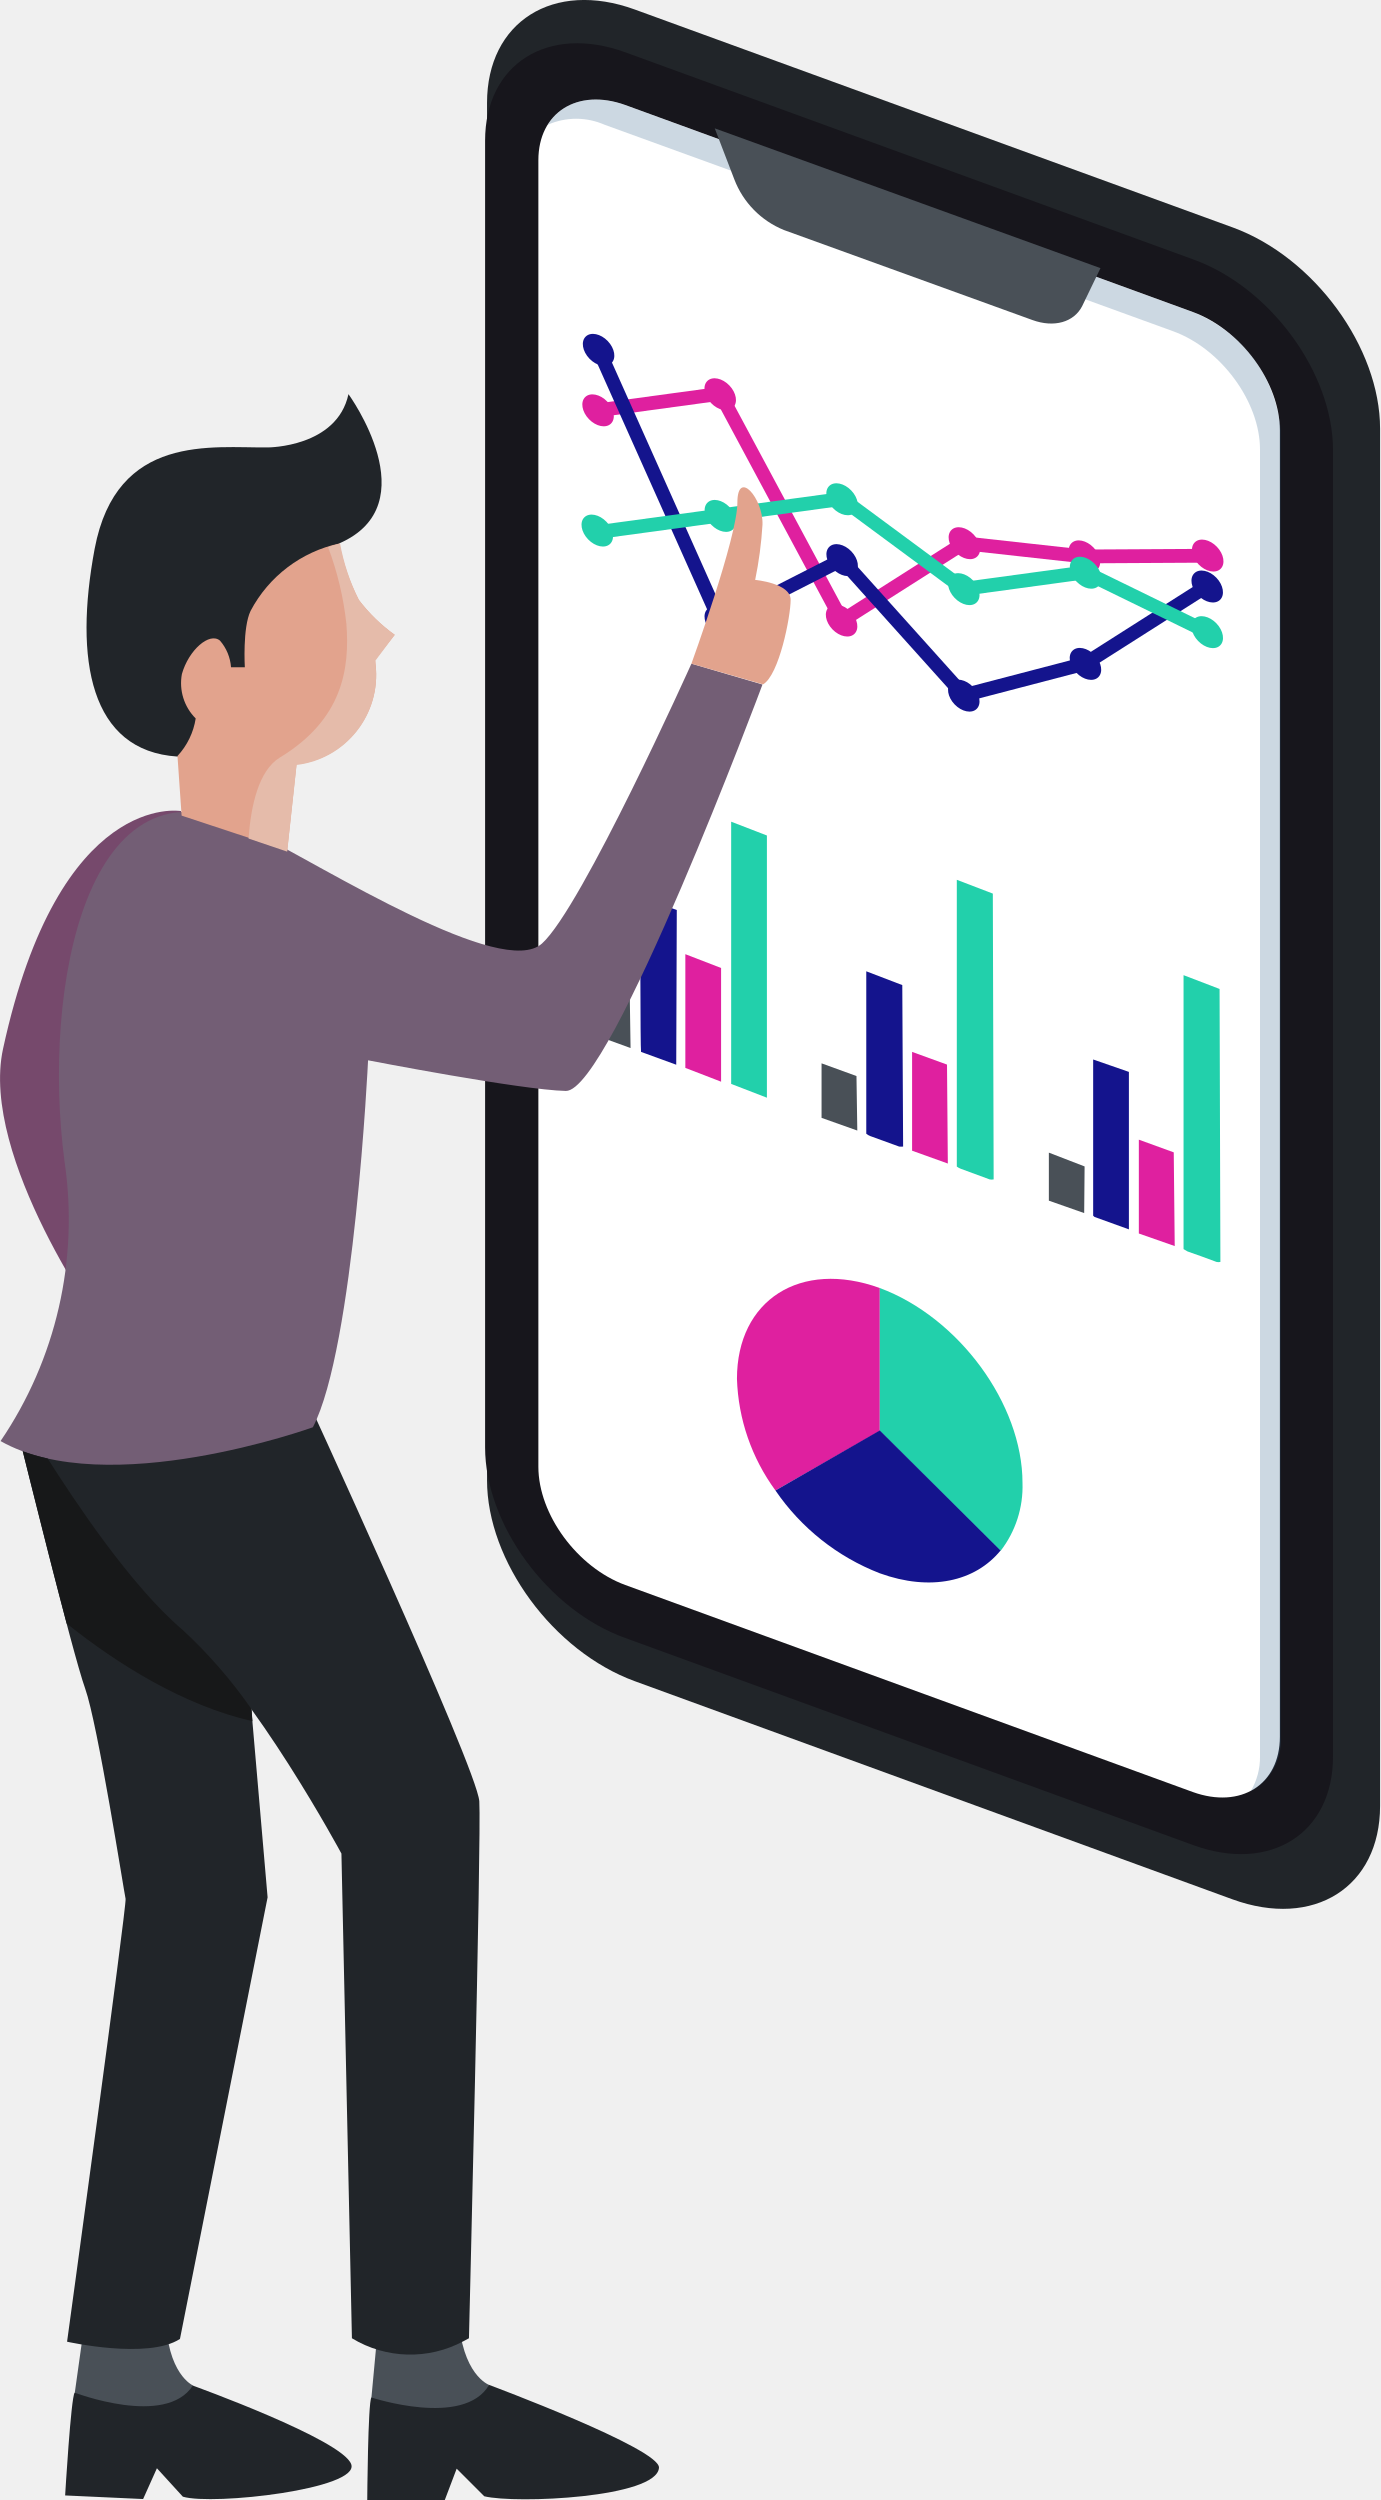
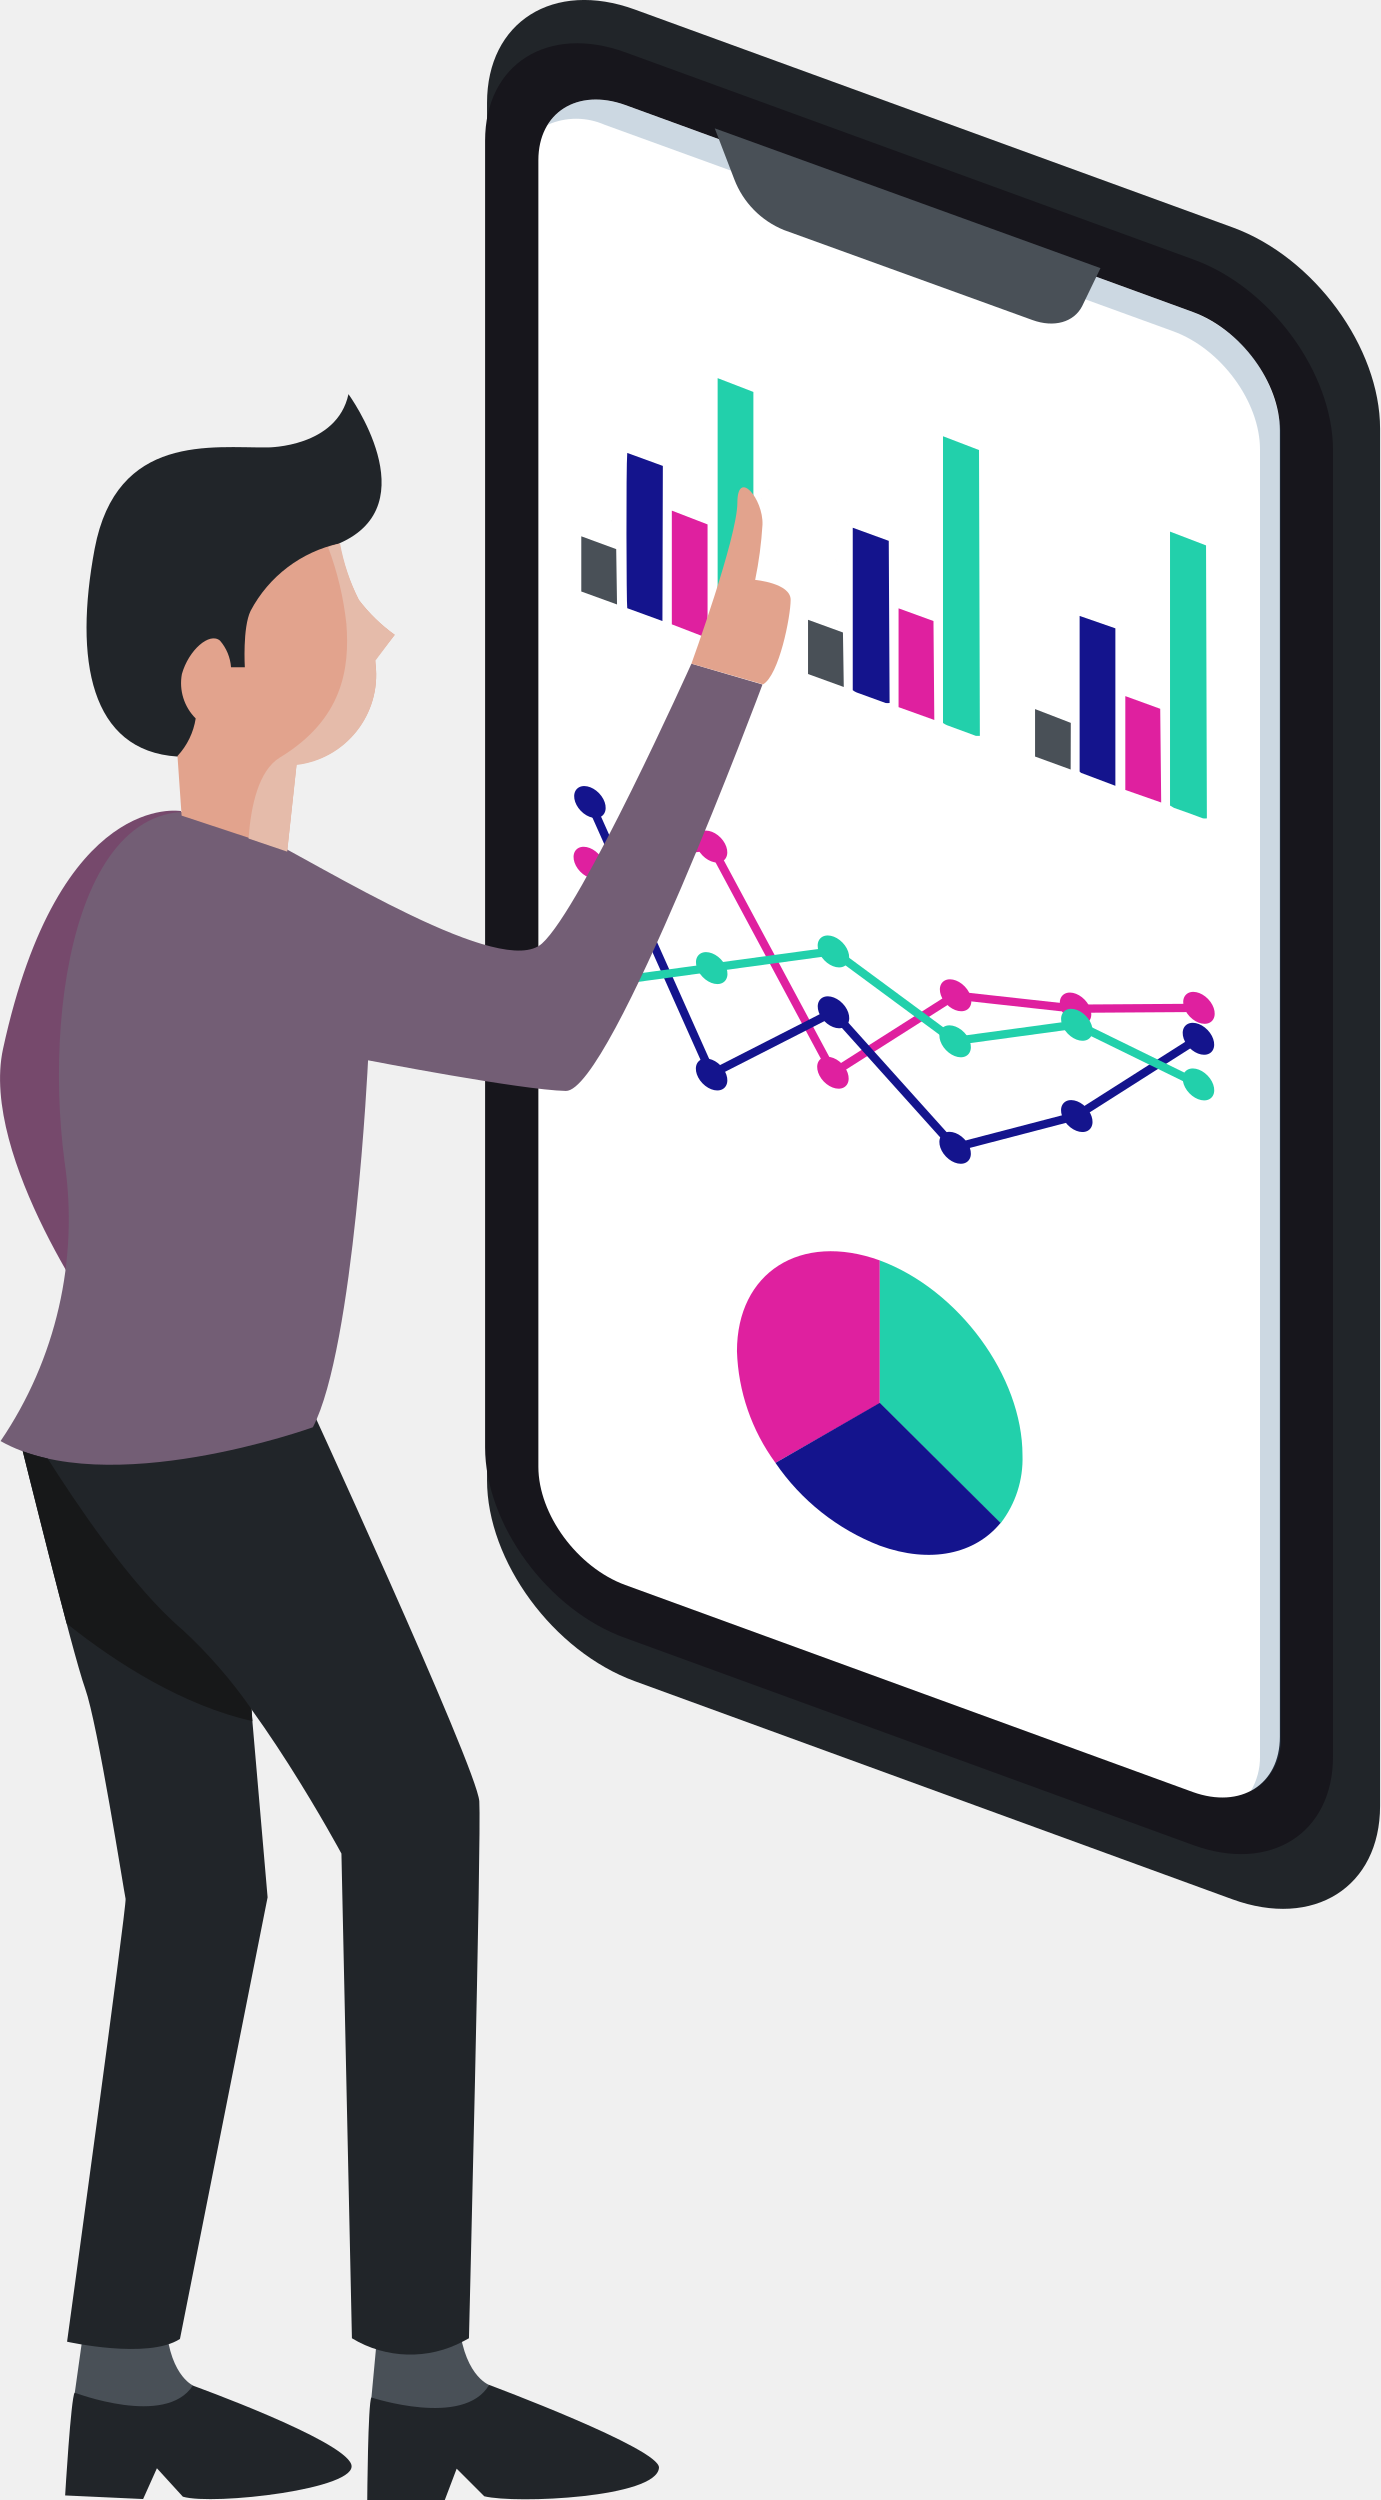
<svg xmlns="http://www.w3.org/2000/svg" id="Layer_1" data-name="Layer 1" viewBox="0 0 100 181.15">
  <defs>
-     <style>.cls-1{fill:#212529;}.cls-2{fill:#17161c;}.cls-3{fill:#fff;}.cls-4{fill:#fdfdfc;}.cls-5{fill:#fafafa;}.cls-6{fill:#fcfcfc;}.cls-7{fill:#f7f7f7;}.cls-8{fill:#df817a;}.cls-9{fill:#34648c;opacity:0.25;isolation:isolate;}.cls-10{fill:#495057;}.cls-11{fill:#76496c;}.cls-12{fill:#df209f;}.cls-13,.cls-16,.cls-17,.cls-22{fill:none;}.cls-13{stroke:#df209f;}.cls-13,.cls-16,.cls-17{stroke-miterlimit:10;}.cls-14{fill:#22d0ab;}.cls-15{fill:#14148d;}.cls-16{stroke:#14148d;}.cls-17{stroke:#22d0ab;}.cls-18{fill:#735e75;}.cls-19{fill:#e2a38d;}.cls-20{fill:#e5bbaa;}.cls-21{fill:#171819;}</style>
+     <style>.cls-1{fill:#212529;}.cls-2{fill:#17161c;}.cls-3{fill:#fff;}.cls-4{fill:#fdfdfc;}.cls-5{fill:#fafafa;}.cls-6{fill:#fcfcfc;}.cls-7{fill:#f7f7f7;}.cls-8{fill:#df817a;}.cls-9{fill:#34648c;opacity:0.25;isolation:isolate;}.cls-10{fill:#495057;}.cls-11{fill:#76496c;}.cls-12{fill:#df209f;}.cls-13,.cls-16,.cls-17,.cls-22{fill:none;}.cls-13{stroke:#df209f;}.cls-13,.cls-16,.cls-17{stroke-miterlimit:10;stroke-width:0.6px;}.cls-14{fill:#22d0ab;}.cls-15{fill:#14148d;}.cls-16{stroke:#14148d;}.cls-17{stroke:#22d0ab;}.cls-18{fill:#735e75;}.cls-19{fill:#e2a38d;}.cls-20{fill:#e5bbaa;}.cls-21{fill:#171819;}</style>
  </defs>
  <path class="cls-1" d="M46,121.82c-5.9-2.15-10.71-8.69-10.71-14.57V7.46C35.29,1.57,40.1-1.46,46,.69l43.35,15.8C95.23,18.65,100,25.18,100,31.06v99.8c0,5.88-4.8,8.92-10.71,6.76Z" transform="translate(0 0)" />
  <path class="cls-2" d="M45.31,118.69c-5.6-2-10.16-8.24-10.16-13.82V10.2c0-5.58,4.56-8.45,10.16-6.41l41.13,15c5.6,2,10.15,8.24,10.15,13.82v94.67c0,5.58-4.55,8.46-10.15,6.41Z" transform="translate(0 0)" />
  <path class="cls-3" d="M45.31,114.85c-3.47-1.27-6.3-5.11-6.3-8.57V11.61c0-3.46,2.83-5.25,6.3-4l41.13,15c3.47,1.27,6.3,5.11,6.3,8.57v94.67c0,3.46-2.83,5.25-6.31,4Z" transform="translate(0 0)" />
  <path class="cls-4" d="M55.72,35.42s.07,0,0,.24C55.7,35.62,55.6,35.61,55.72,35.42Z" transform="translate(0 0)" />
  <path class="cls-5" d="M60.54,40.47c.1.07,0,.14.05.21S60.56,40.54,60.54,40.47Z" transform="translate(0 0)" />
  <path class="cls-6" d="M60.64,40.83c.1.07,0,.14,0,.21S60.66,40.9,60.64,40.83Z" transform="translate(0 0)" />
  <path class="cls-5" d="M44.34,37.68s0,.13-.05.11S44.27,37.66,44.34,37.68Z" transform="translate(0 0)" />
  <path class="cls-7" d="M55.18,36.19v-.11S55.25,36.21,55.18,36.19Z" transform="translate(0 0)" />
  <path class="cls-5" d="M60.59,40.68v0Z" transform="translate(0 0)" />
  <path class="cls-6" d="M45.09,36.85Z" transform="translate(0 0)" />
  <path class="cls-4" d="M47.42,37.77c.08,0,0,.09,0,.14A.47.47,0,0,0,47.42,37.77Z" transform="translate(0 0)" />
  <path class="cls-8" d="M47,36.57v0Z" transform="translate(0 0)" />
  <path class="cls-8" d="M47,37v0Z" transform="translate(0 0)" />
  <path class="cls-9" d="M86.44,22.62l-41.13-15c-2.46-.9-4.59-.26-5.62,1.42a5.1,5.1,0,0,1,4.12,0L85,24c3.47,1.26,6.3,5.11,6.3,8.57v94.67a4.8,4.8,0,0,1-.68,2.56,4.15,4.15,0,0,0,2.18-3.94V31.19A10.14,10.14,0,0,0,86.44,22.62Z" transform="translate(0 0)" />
  <path class="cls-10" d="M35.44,172.81s-2-.71-2.22-5.05H27.47l-.56,6,4.29,3.58,3.8-1.91Z" transform="translate(0 0)" />
  <path class="cls-1" d="M26.91,173.72s6.71,2.22,8.53-.91c0,0,12.4,4.62,12.31,6-.14,2.18-10.39,2.63-12.66,2.07l-2-2-.86,2.27H26.61S26.66,174.07,26.91,173.72Z" transform="translate(0 0)" />
  <path class="cls-10" d="M14,172.86s-1.93-.8-2-5.15l-5.75-.26-.83,5.92,4.12,3.78,3.82-1.69Z" transform="translate(0 0)" />
  <path class="cls-1" d="M5.41,173.37s6.6,2.53,8.56-.51c0,0,10.85,3.91,11.48,5.7s-10,3-12.2,2.35l-1.88-2.06-1,2.23-5.65-.26S5.14,173.71,5.41,173.37Z" transform="translate(0 0)" />
  <path class="cls-1" d="M1.53,104.68s3.73,15.14,4.64,17.67S9,137.18,9.1,137.59s-4.24,32.09-4.24,32.09,5.85,1.31,8.18-.2l6.35-32L16.67,106Z" transform="translate(0 0)" />
  <path class="cls-1" d="M2.34,103.88s5.75,9.84,10.9,14.23,11.5,16.2,11.5,16.2l.76,35.12h0a8.14,8.14,0,0,0,8.09.21l.39-.21s.91-36.49.75-38.91-13-30.28-13-30.28Z" transform="translate(0 0)" />
  <path class="cls-1" d="M24.59,39.38s-4.5,15.91-11.73,15.44c-6.33-.4-7.51-7-6-15.06,1.59-8.4,8.53-7.29,12.56-7.34,0,0,5,0,5.83-3.86,0,0,5.83,8-.68,10.82" transform="translate(0 0)" />
  <path class="cls-11" d="M13.11,58.77S4.3,57.21.22,76c-1.71,7.9,7.26,20.29,7.26,20.29l9.39-18.07Z" transform="translate(0 0)" />
-   <ellipse class="cls-12" cx="43.34" cy="29.74" rx="0.92" ry="1.34" transform="translate(-8.52 38.32) rotate(-43.86)" />
-   <ellipse class="cls-12" cx="52.19" cy="28.57" rx="0.92" ry="1.34" transform="translate(-5.24 44.13) rotate(-43.86)" />
-   <ellipse class="cls-12" cx="60.98" cy="44.96" rx="0.92" ry="1.34" transform="translate(-14.14 54.8) rotate(-43.86)" />
-   <ellipse class="cls-12" cx="69.88" cy="39.36" rx="0.92" ry="1.34" transform="translate(-7.78 59.4) rotate(-43.86)" />
-   <ellipse class="cls-12" cx="78.58" cy="40.32" rx="0.92" ry="1.34" transform="translate(-6.02 65.69) rotate(-43.86)" />
-   <ellipse class="cls-12" cx="87.52" cy="40.26" rx="0.92" ry="1.34" transform="translate(-3.49 71.87) rotate(-43.86)" />
-   <polyline class="cls-13" points="43.37 29.73 52.19 28.53 61.01 44.97 69.83 39.36 78.52 40.32 87.46 40.27" />
-   <ellipse class="cls-14" cx="43.28" cy="38.45" rx="0.92" ry="1.34" transform="translate(-14.57 40.71) rotate(-43.86)" />
-   <ellipse class="cls-14" cx="52.2" cy="37.38" rx="0.92" ry="1.34" transform="translate(-11.34 46.6) rotate(-43.86)" />
-   <ellipse class="cls-14" cx="61.02" cy="36.18" rx="0.92" ry="1.34" transform="translate(-8.05 52.37) rotate(-43.86)" />
-   <ellipse class="cls-14" cx="69.84" cy="42.69" rx="0.92" ry="1.34" transform="translate(-10.1 60.3) rotate(-43.86)" />
-   <ellipse class="cls-14" cx="78.66" cy="41.5" rx="0.92" ry="1.34" transform="translate(-6.81 66.08) rotate(-43.86)" />
-   <ellipse class="cls-15" cx="43.38" cy="25.35" rx="0.92" ry="1.34" transform="translate(-5.47 37.13) rotate(-43.86)" />
-   <ellipse class="cls-15" cx="52.2" cy="45.09" rx="0.92" ry="1.34" transform="translate(-16.69 48.75) rotate(-43.86)" />
-   <ellipse class="cls-15" cx="61.02" cy="40.59" rx="0.92" ry="1.34" transform="translate(-11.1 53.6) rotate(-43.86)" />
-   <ellipse class="cls-15" cx="69.84" cy="50.41" rx="0.92" ry="1.34" transform="translate(-15.45 62.45) rotate(-43.86)" />
-   <ellipse class="cls-15" cx="78.66" cy="48.11" rx="0.92" ry="1.34" transform="translate(-11.4 67.92) rotate(-43.86)" />
-   <ellipse class="cls-15" cx="87.48" cy="42.5" rx="0.92" ry="1.34" transform="translate(-5.05 72.47) rotate(-43.86)" />
-   <polyline class="cls-16" points="43.37 25.32 52.19 45.06 61.01 40.56 69.83 50.38 78.64 48.08 87.46 42.47" />
-   <ellipse class="cls-14" cx="87.48" cy="45.81" rx="0.92" ry="1.34" transform="translate(-7.34 73.39) rotate(-43.86)" />
-   <polyline class="cls-17" points="43.37 38.55 52.19 37.35 61.01 36.15 69.83 42.67 78.64 41.47 87.46 45.78" />
-   <path class="cls-14" d="M72,85.46a.71.71,0,0,1-.29,0l-2.09-.77a1.18,1.18,0,0,1-.29-.16V63.75l2.61,1h0Z" transform="translate(0 0)" />
-   <path class="cls-14" d="M88.43,91.44a.66.66,0,0,1-.28,0c-.7-.26-1.4-.52-2.1-.76l-.29-.17V70.66l2.61,1h0Z" transform="translate(0 0)" />
-   <path class="cls-14" d="M55.57,79.54l-2.59-1v-19l2.59,1Z" transform="translate(0 0)" />
-   <path class="cls-15" d="M65.44,83.08a1.41,1.41,0,0,1-.29,0l-2.09-.76a1.05,1.05,0,0,1-.29-.17V70.38l2.61,1h0Z" transform="translate(0 0)" />
-   <path class="cls-15" d="M81.8,77.67V89.08l-2.49-.9-.1-.09V76.77h0Z" transform="translate(0 0)" />
-   <path class="cls-15" d="M49,77.15l-2.55-.93C46.4,76,46.37,66,46.46,65l2.58.94Z" transform="translate(0 0)" />
-   <path class="cls-12" d="M52.25,78.38l-2.59-1V69.14l2.59,1Z" transform="translate(0 0)" />
-   <path class="cls-12" d="M68.68,84.31l-2.59-.93V76.22l2.53.92h0Z" transform="translate(0 0)" />
-   <path class="cls-12" d="M85.12,90.29l-2.6-.91v-6.8l2.53.92h0Z" transform="translate(0 0)" />
-   <path class="cls-10" d="M45.69,75.94,43.1,75V71l2.53.93h0Z" transform="translate(0 0)" />
-   <path class="cls-10" d="M62.12,81.92,59.53,81V77.05l2.53.92h0Z" transform="translate(0 0)" />
-   <path class="cls-10" d="M78.56,87.9,76,87V83.52l2.59,1Z" transform="translate(0 0)" />
+   <ellipse class="cls-12" cx="42.7" cy="62.51" rx="0.92" ry="1.34" transform="translate(-31.4 47.03) rotate(-43.86)" />
+   <ellipse class="cls-12" cx="51.56" cy="61.34" rx="0.92" ry="1.34" transform="translate(-28.12 52.84) rotate(-43.86)" />
+   <ellipse class="cls-12" cx="60.35" cy="77.73" rx="0.92" ry="1.34" transform="translate(-37.02 63.5) rotate(-43.86)" />
+   <ellipse class="cls-12" cx="69.25" cy="72.12" rx="0.92" ry="1.34" transform="translate(-30.66 68.1) rotate(-43.86)" />
+   <ellipse class="cls-12" cx="77.94" cy="73.08" rx="0.92" ry="1.34" transform="translate(-28.9 74.39) rotate(-43.86)" />
+   <ellipse class="cls-12" cx="86.88" cy="73.03" rx="0.92" ry="1.34" transform="translate(-26.37 80.57) rotate(-43.86)" />
+   <polyline class="cls-13" points="42.74 62.5 51.55 61.3 60.37 77.74 69.19 72.13 77.89 73.09 86.83 73.03" />
+   <ellipse class="cls-14" cx="42.65" cy="71.22" rx="0.92" ry="1.34" transform="translate(-37.46 49.42) rotate(-43.86)" />
+   <ellipse class="cls-14" cx="51.57" cy="70.15" rx="0.92" ry="1.34" transform="translate(-34.22 55.3) rotate(-43.86)" />
+   <ellipse class="cls-14" cx="60.39" cy="68.95" rx="0.92" ry="1.34" transform="translate(-30.93 61.07) rotate(-43.86)" />
+   <ellipse class="cls-14" cx="69.21" cy="75.46" rx="0.92" ry="1.34" transform="translate(-32.98 69) rotate(-43.86)" />
+   <ellipse class="cls-14" cx="78.03" cy="74.26" rx="0.92" ry="1.34" transform="translate(-29.69 74.78) rotate(-43.86)" />
+   <ellipse class="cls-15" cx="42.75" cy="58.12" rx="0.92" ry="1.34" transform="translate(-28.35 45.83) rotate(-43.86)" />
+   <ellipse class="cls-15" cx="51.57" cy="77.86" rx="0.92" ry="1.34" transform="translate(-39.57 57.45) rotate(-43.86)" />
+   <ellipse class="cls-15" cx="60.39" cy="73.36" rx="0.92" ry="1.34" transform="translate(-33.98 62.3) rotate(-43.86)" />
+   <ellipse class="cls-15" cx="69.21" cy="83.18" rx="0.92" ry="1.34" transform="translate(-38.33 71.15) rotate(-43.86)" />
+   <ellipse class="cls-15" cx="78.03" cy="80.88" rx="0.92" ry="1.34" transform="translate(-34.28 76.62) rotate(-43.86)" />
+   <ellipse class="cls-15" cx="86.84" cy="75.27" rx="0.92" ry="1.34" transform="translate(-27.93 81.17) rotate(-43.86)" />
+   <polyline class="cls-16" points="42.74 58.09 51.55 77.83 60.37 73.33 69.19 83.15 78.01 80.85 86.83 75.24" />
+   <ellipse class="cls-14" cx="86.84" cy="78.58" rx="0.92" ry="1.34" transform="translate(-30.22 82.09) rotate(-43.86)" />
+   <polyline class="cls-17" points="42.74 71.32 51.55 70.12 60.37 68.92 69.19 75.43 78.01 74.23 86.83 78.55" />
+   <path class="cls-14" d="M71,53.32h-.29l-2.09-.77a1.64,1.64,0,0,1-.29-.16V31.61l2.61,1h0Z" transform="translate(0 0)" />
+   <path class="cls-14" d="M87.45,59.3a1.31,1.31,0,0,1-.28,0c-.7-.26-1.4-.52-2.1-.76l-.29-.17V38.52l2.61,1h0Z" transform="translate(0 0)" />
+   <path class="cls-14" d="M54.59,47.4,52,46.4v-19l2.59,1Z" transform="translate(0 0)" />
+   <path class="cls-15" d="M64.46,50.94a1.4,1.4,0,0,1-.29,0l-2.09-.76a1.22,1.22,0,0,1-.29-.17V38.24l2.61.95h0Z" transform="translate(0 0)" />
+   <path class="cls-15" d="M80.82,45.53V56.94L78.33,56l-.1-.09V44.63h0Z" transform="translate(0 0)" />
+   <path class="cls-15" d="M48,45l-2.55-.93c-.06-.27-.09-10.25,0-11.25l2.58.94Z" transform="translate(0 0)" />
+   <path class="cls-12" d="M51.27,46.24l-2.59-1V37l2.59,1Z" transform="translate(0 0)" />
+   <path class="cls-12" d="M67.7,52.17l-2.59-.93V44.08l2.53.92h0Z" transform="translate(0 0)" />
+   <path class="cls-12" d="M84.14,58.15l-2.6-.91v-6.8l2.53.92h0Z" transform="translate(0 0)" />
+   <path class="cls-10" d="M44.71,43.8l-2.59-.94v-4l2.53.93h0Z" transform="translate(0 0)" />
+   <path class="cls-10" d="M61.14,49.78l-2.59-.94V44.91l2.53.92h0Z" transform="translate(0 0)" />
+   <path class="cls-10" d="M77.58,55.76,75,54.82V51.38l2.59,1Z" transform="translate(0 0)" />
  <path class="cls-18" d="M18,60.05c5.85,3,18.39,10.9,21.27,8.32S50.1,48.09,50.1,48.09l5.15,1.51S44.25,79.12,41,79.05s-14.33-2.22-14.33-2.22-1,20.84-4,26.59c0,0-14.91,5.38-22.63,1A28.57,28.57,0,0,0,4.68,84.19C3,71.59,6.31,54,18,60.05Z" transform="translate(0 0)" />
  <path class="cls-19" d="M24.59,39.38A15.25,15.25,0,0,0,26,43.47,12.23,12.23,0,0,0,28.6,46l-1.43,1.82a6.55,6.55,0,0,1-5.4,7.53h-.28l-.68,6.28L13.16,59.1l-.3-4.32a5.16,5.16,0,0,0,1.32-2.72,3.62,3.62,0,0,1-1-3.22c.49-1.74,2-3.06,2.76-2.42a3.3,3.3,0,0,1,.8,1.93h1s-.17-2.88.42-4.09A9.56,9.56,0,0,1,24.59,39.38Z" transform="translate(0 0)" />
  <path class="cls-20" d="M20.81,61.71l.68-6.28a6.55,6.55,0,0,0,5.72-7.29h0v-.28L28.6,46A12.23,12.23,0,0,1,26,43.47a15.49,15.49,0,0,1-1.36-4.09c-.31.07-.58.17-.87.26a22.63,22.63,0,0,1,1.33,5.57c.25,3.25-.27,6.92-4.82,9.68-1.54.94-2.1,3.49-2.27,5.87Z" transform="translate(0 0)" />
  <path class="cls-21" d="M18.29,124.72c-5-1.14-9.79-4.15-13.46-7.08-1.2-4.54-2.74-10.74-3.18-12.48a14.21,14.21,0,0,0,1.8.52c1.91,3,6,9.21,9.78,12.42a35.09,35.09,0,0,1,5,5.75Z" transform="translate(0 0)" />
  <path class="cls-10" d="M79.74,19.43,51.79,9.3,53.21,13a6.44,6.44,0,0,0,3.6,3.67l18,6.52c1.57.57,3,.16,3.6-1Z" transform="translate(0 0)" />
  <path class="cls-22" d="M64.48,93.06" transform="translate(0 0)" />
-   <path class="cls-12" d="M53.4,99.91A14.46,14.46,0,0,0,56.19,108l7.56-4.31V93.33C58,91.25,53.4,94.2,53.4,99.91Z" transform="translate(0 0)" />
-   <path class="cls-14" d="M72.5,112.38a7.63,7.63,0,0,0,1.59-4.93c0-5.72-4.63-12-10.34-14.12v10.35Z" transform="translate(0 0)" />
-   <path class="cls-15" d="M56.19,108a16.28,16.28,0,0,0,7.56,6c3.69,1.34,6.92.59,8.75-1.65l-8.75-8.7Z" transform="translate(0 0)" />
+   <path class="cls-12" d="M53.4,97.91A14.46,14.46,0,0,0,56.19,106l7.56-4.31V91.33C58,89.25,53.4,92.2,53.4,97.91Z" transform="translate(0 0)" />
+   <path class="cls-14" d="M72.5,110.38a7.63,7.63,0,0,0,1.59-4.93c0-5.72-4.63-12-10.34-14.12v10.35Z" transform="translate(0 0)" />
+   <path class="cls-15" d="M56.19,106a16.28,16.28,0,0,0,7.56,6c3.69,1.34,6.92.59,8.75-1.65l-8.75-8.7Z" transform="translate(0 0)" />
  <path class="cls-19" d="M50.1,48.09s3.33-9.16,3.33-11.66,1.89-.3,1.82,1.59a28.45,28.45,0,0,1-.53,4s2.57.23,2.57,1.44-.83,5.45-2,6.13Z" transform="translate(0 0)" />
</svg>
